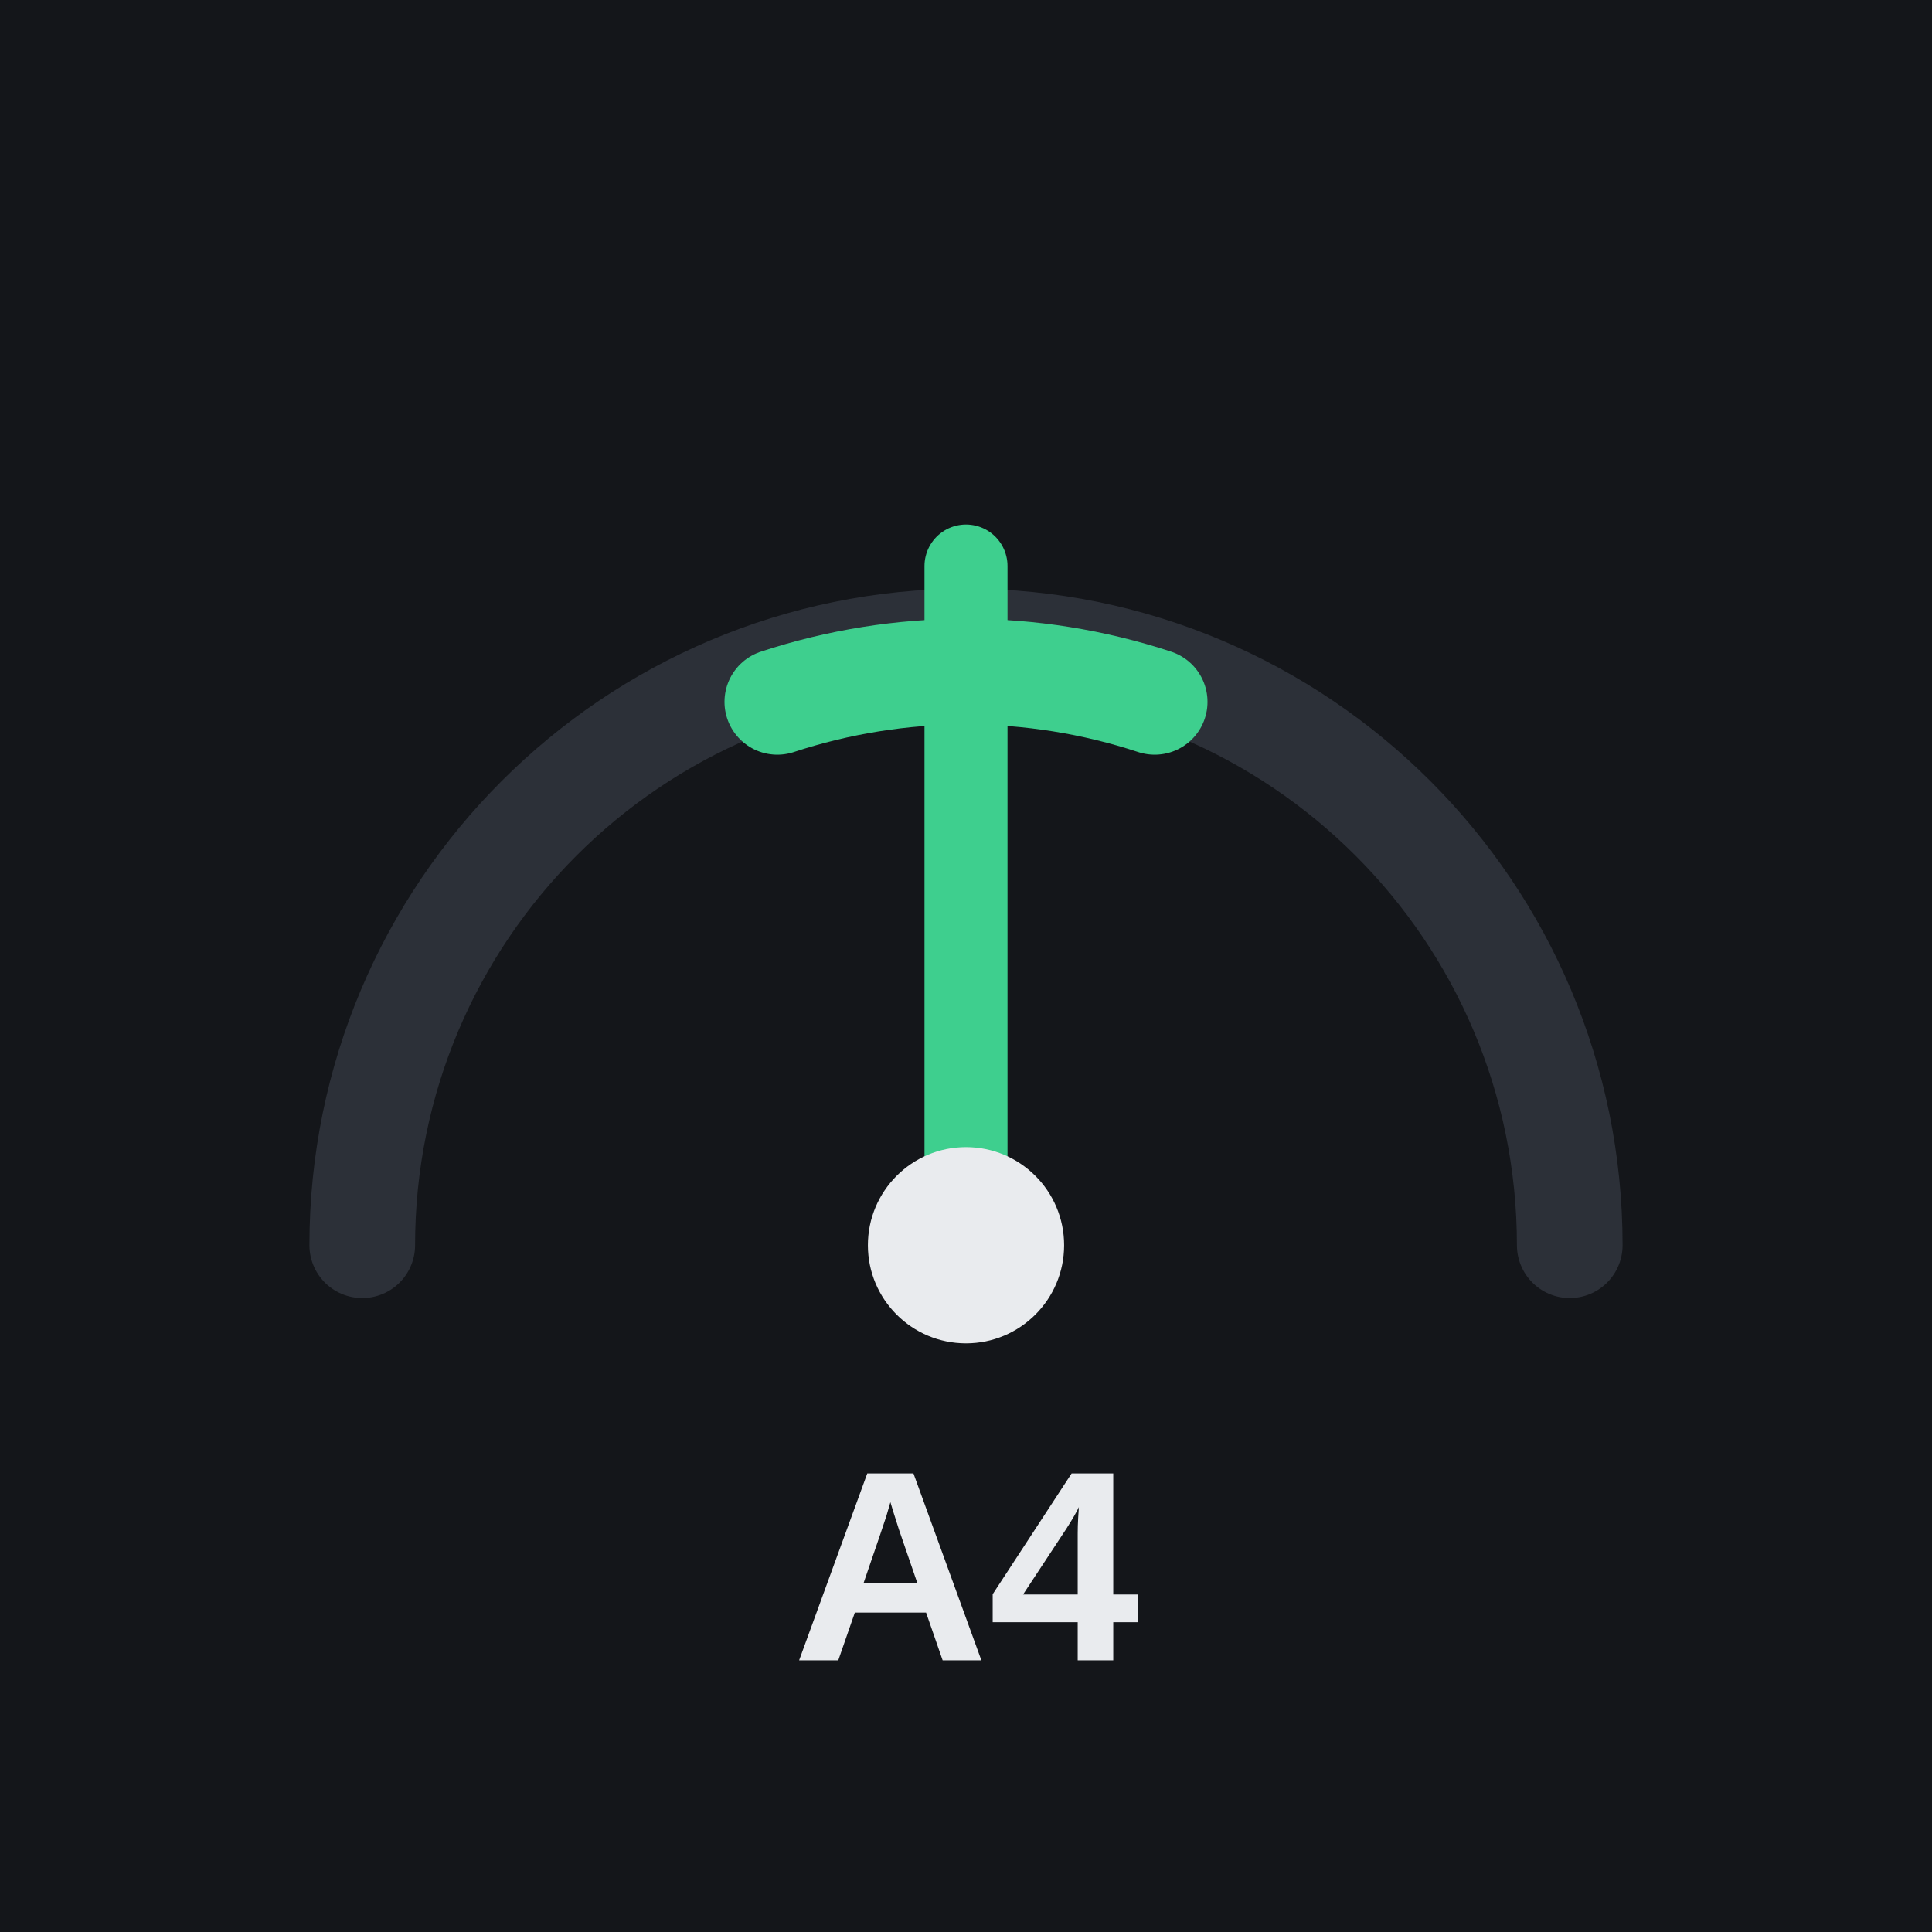
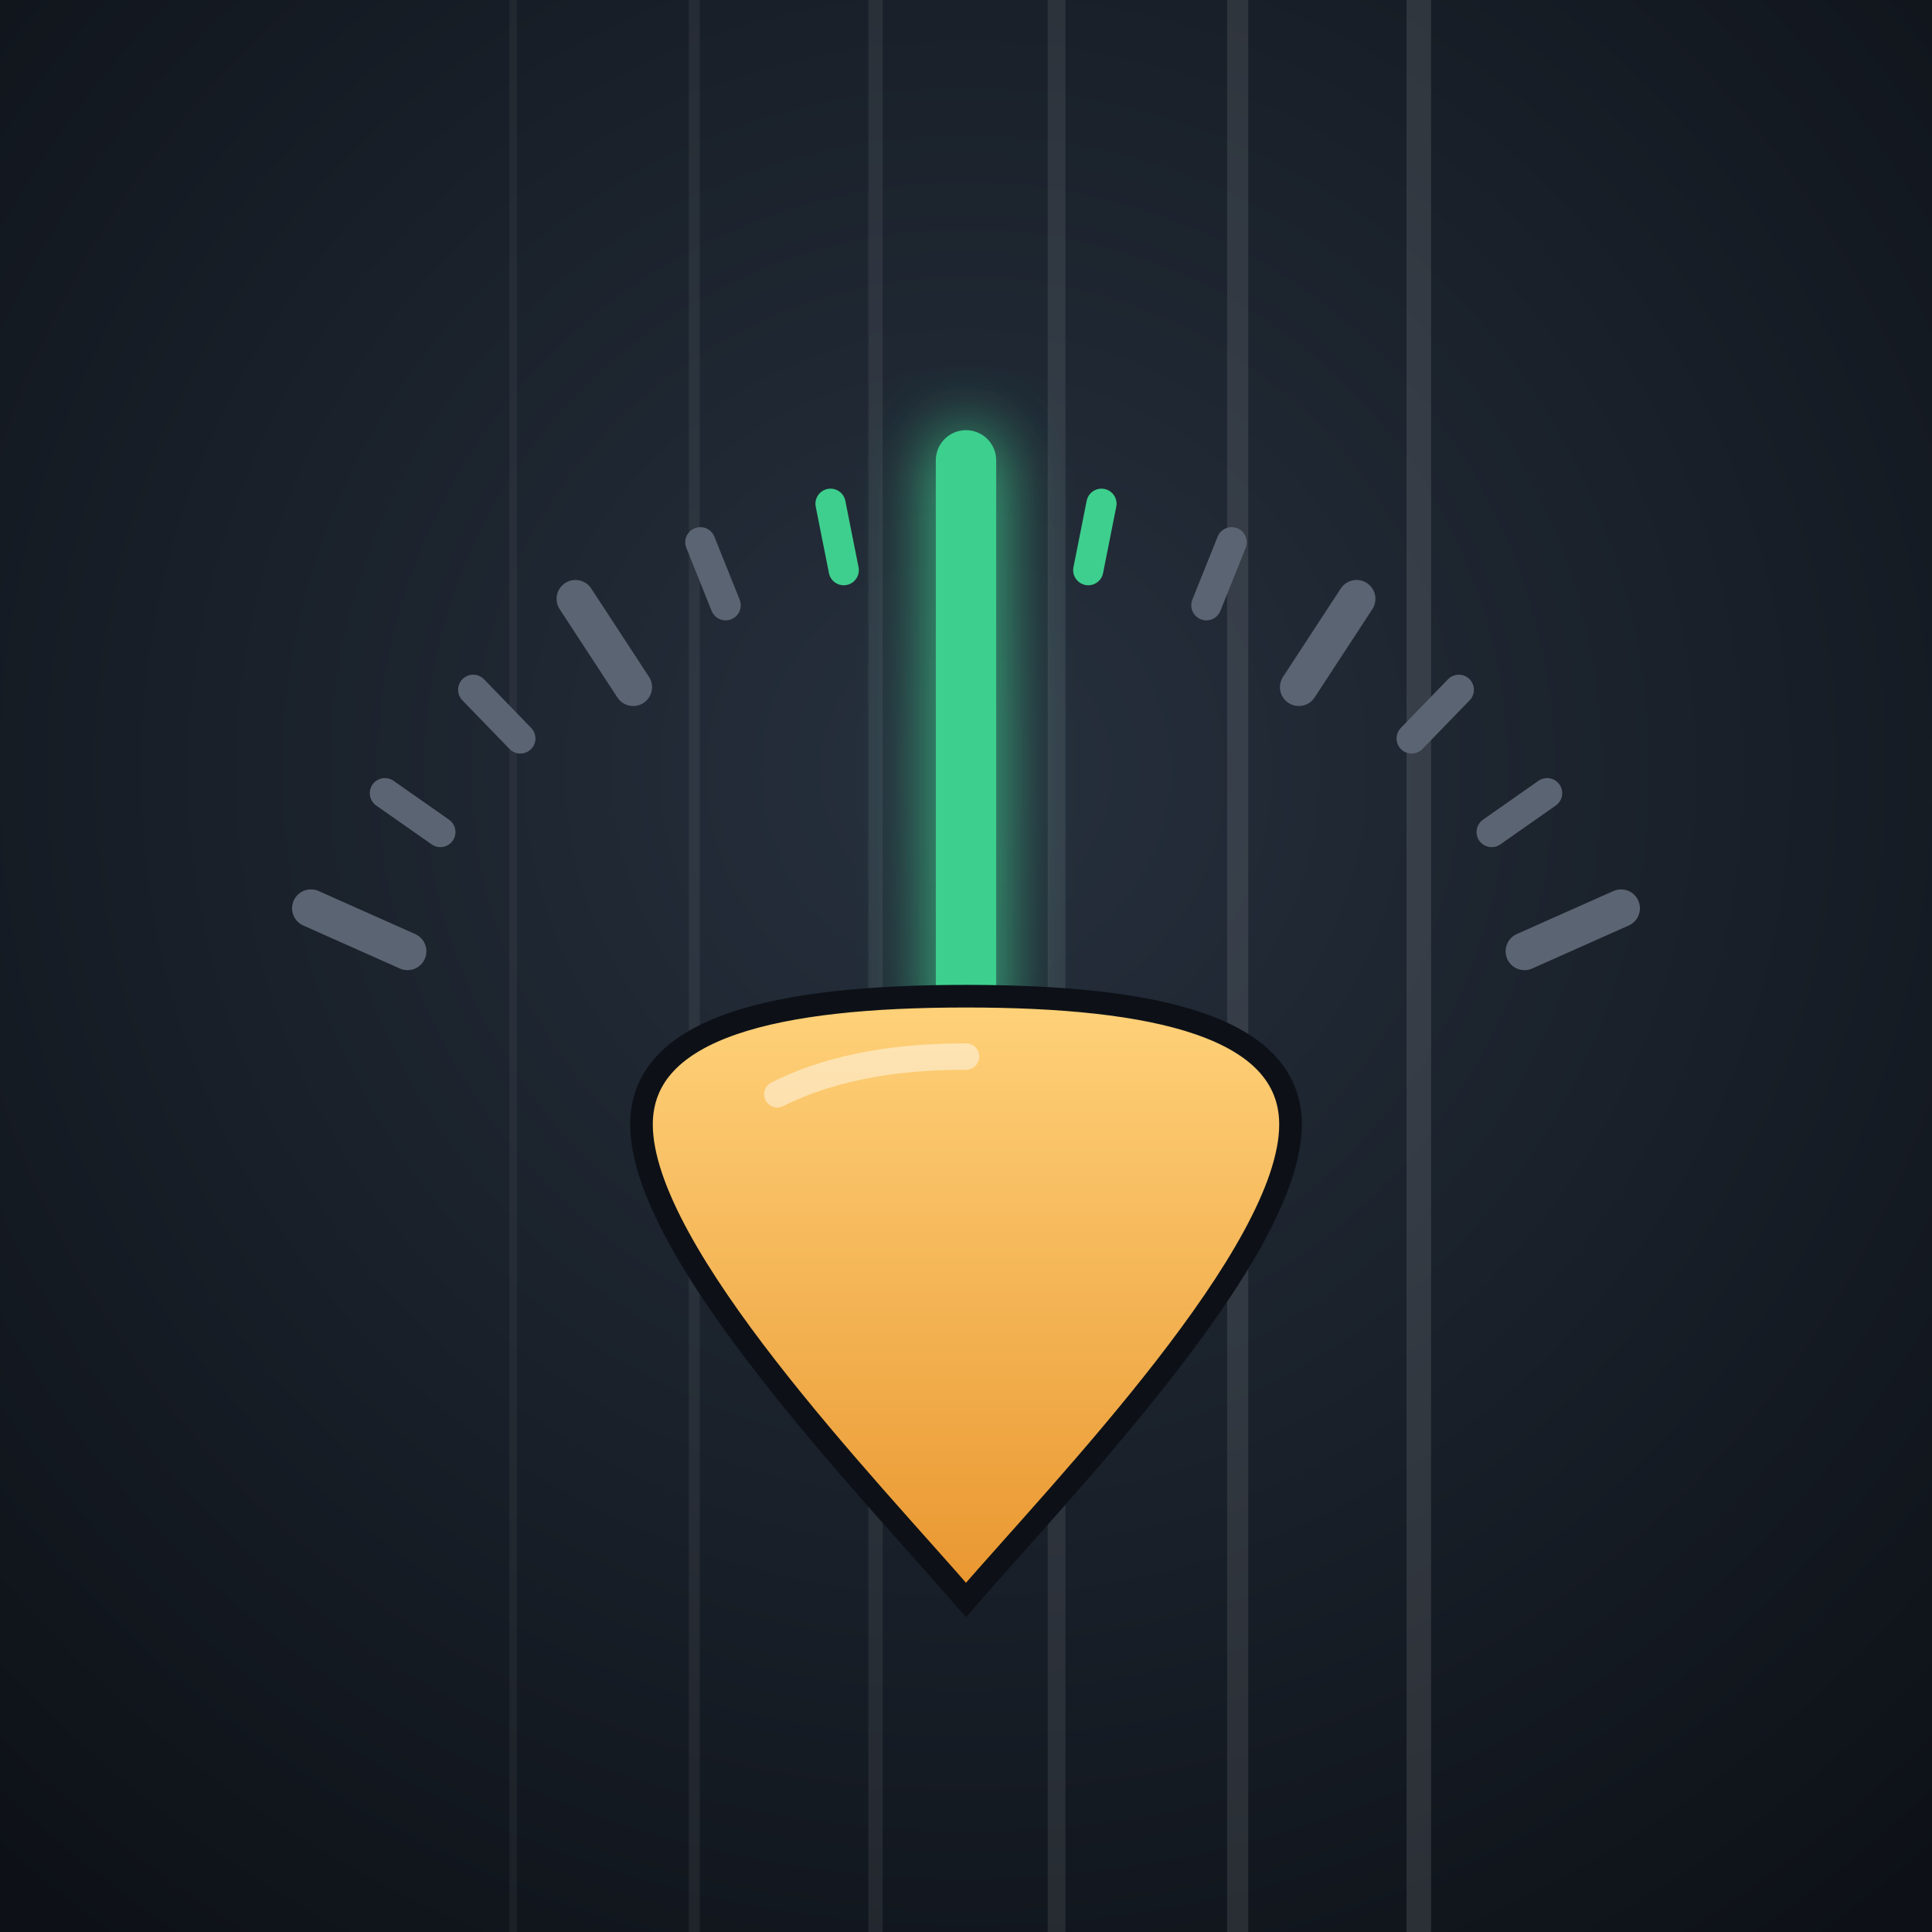
<svg xmlns="http://www.w3.org/2000/svg" viewBox="0 0 512 512">
-   <rect width="512" height="512" rx="0" fill="#14161a" />
-   <path d="M96 330a160 160 0 0 1 320 0" fill="none" stroke="#2c3038" stroke-width="28" stroke-linecap="round" />
-   <path d="M206 186a160 160 0 0 1 100 0" fill="none" stroke="#3ecf8e" stroke-width="28" stroke-linecap="round" />
-   <line x1="256" y1="330" x2="256" y2="150" stroke="#3ecf8e" stroke-width="22" stroke-linecap="round" />
-   <circle cx="256" cy="330" r="26" fill="#e9ebee" />
-   <text x="256" y="440" text-anchor="middle" font-family="Arial, Helvetica, sans-serif" font-weight="700" font-size="72" fill="#e9ebee">A4</text>
+   <defs>
+     <radialGradient id="bg" cx="50%" cy="40%" r="75%">
+       <stop offset="0" stop-color="#26303d" />
+       <stop offset="1" stop-color="#0d1117" />
+     </radialGradient>
+     <linearGradient id="pick" x1="0" y1="0" x2="0" y2="1">
+       <stop offset="0" stop-color="#ffd27a" />
+       <stop offset="1" stop-color="#e9962f" />
+     </linearGradient>
+     <filter id="glow" filterUnits="userSpaceOnUse" x="0" y="0" width="512" height="512">
+       <feGaussianBlur stdDeviation="9" result="b" />
+       <feMerge>
+         <feMergeNode in="b" />
+         <feMergeNode in="SourceGraphic" />
+       </feMerge>
+     </filter>
+   </defs>
+   <rect width="512" height="512" fill="url(#bg)" />
+   <line x1="136" y1="0" x2="136" y2="512" stroke="#ffffff" stroke-opacity="0.05" stroke-width="2.0" />
+   <line x1="184" y1="0" x2="184" y2="512" stroke="#ffffff" stroke-opacity="0.062" stroke-width="2.9" />
+   <line x1="232" y1="0" x2="232" y2="512" stroke="#ffffff" stroke-opacity="0.074" stroke-width="3.8" />
+   <line x1="280" y1="0" x2="280" y2="512" stroke="#ffffff" stroke-opacity="0.086" stroke-width="4.7" />
+   <line x1="328" y1="0" x2="328" y2="512" stroke="#ffffff" stroke-opacity="0.098" stroke-width="5.6" />
+   <line x1="376" y1="0" x2="376" y2="512" stroke="#ffffff" stroke-opacity="0.11" stroke-width="6.5" />
+   <line x1="108.0" y1="252.1" x2="82.4" y2="240.7" stroke="#5b6472" stroke-width="10" stroke-linecap="round" />
+   <line x1="116.7" y1="220.5" x2="102.0" y2="210.2" stroke="#5b6472" stroke-width="8" stroke-linecap="round" />
+   <line x1="137.9" y1="195.7" x2="125.4" y2="182.8" stroke="#5b6472" stroke-width="8" stroke-linecap="round" />
+   <line x1="167.8" y1="182.1" x2="152.5" y2="158.7" stroke="#5b6472" stroke-width="10" stroke-linecap="round" />
+   <line x1="192.3" y1="160.4" x2="185.6" y2="143.7" stroke="#5b6472" stroke-width="8" stroke-linecap="round" />
+   <line x1="223.6" y1="151.1" x2="220.1" y2="133.5" stroke="#3ecf8e" stroke-width="8" stroke-linecap="round" />
+   <line x1="288.4" y1="151.1" x2="291.9" y2="133.5" stroke="#3ecf8e" stroke-width="8" stroke-linecap="round" />
+   <line x1="319.7" y1="160.4" x2="326.4" y2="143.7" stroke="#5b6472" stroke-width="8" stroke-linecap="round" />
+   <line x1="344.2" y1="182.1" x2="359.5" y2="158.7" stroke="#5b6472" stroke-width="10" stroke-linecap="round" />
+   <line x1="374.1" y1="195.7" x2="386.6" y2="182.8" stroke="#5b6472" stroke-width="8" stroke-linecap="round" />
+   <line x1="395.3" y1="220.5" x2="410.0" y2="210.2" stroke="#5b6472" stroke-width="8" stroke-linecap="round" />
+   <line x1="404.0" y1="252.1" x2="429.6" y2="240.7" stroke="#5b6472" stroke-width="10" stroke-linecap="round" />
+   <g filter="url(#glow)">
+     <line x1="256" y1="318" x2="256" y2="122" stroke="#3ecf8e" stroke-width="16" stroke-linecap="round" />
+   </g>
+   <path d="M256 424 C 230 394 170 332 170 298 C 170 272 206 264 256 264 C 306 264 342 272 342 298 C 342 332 282 394 256 424 Z" fill="url(#pick)" stroke="#0d1117" stroke-width="6" />
+   <path d="M206 290 C 222 282 240 280 256 280" fill="none" stroke="#fff" stroke-opacity=".45" stroke-width="7" stroke-linecap="round" />
</svg>
